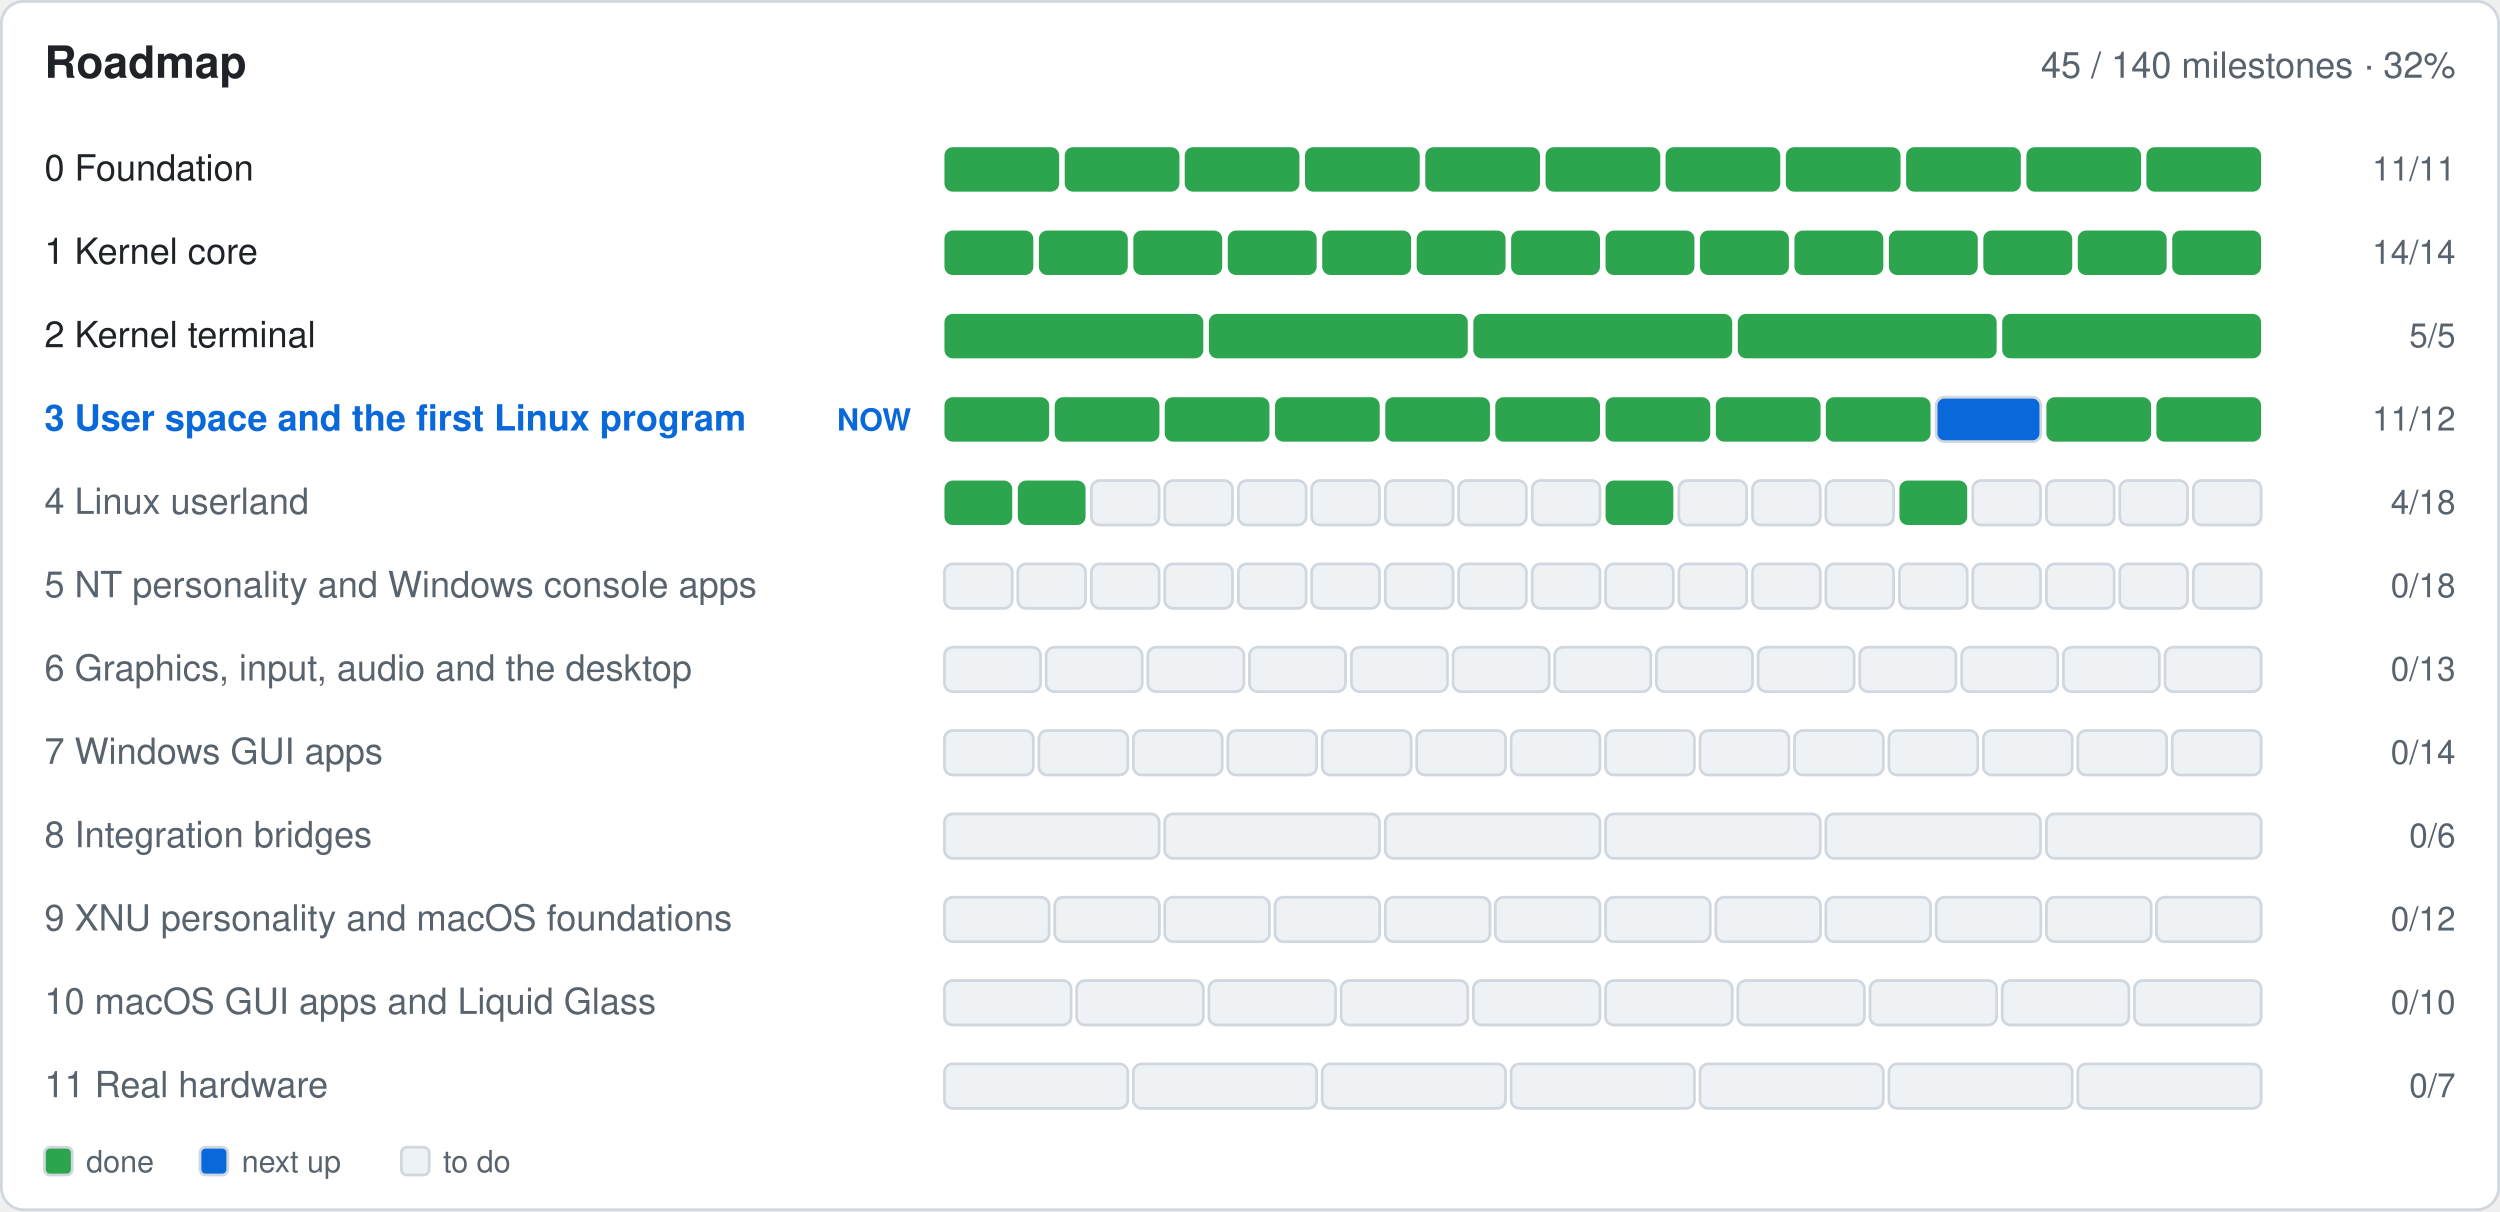
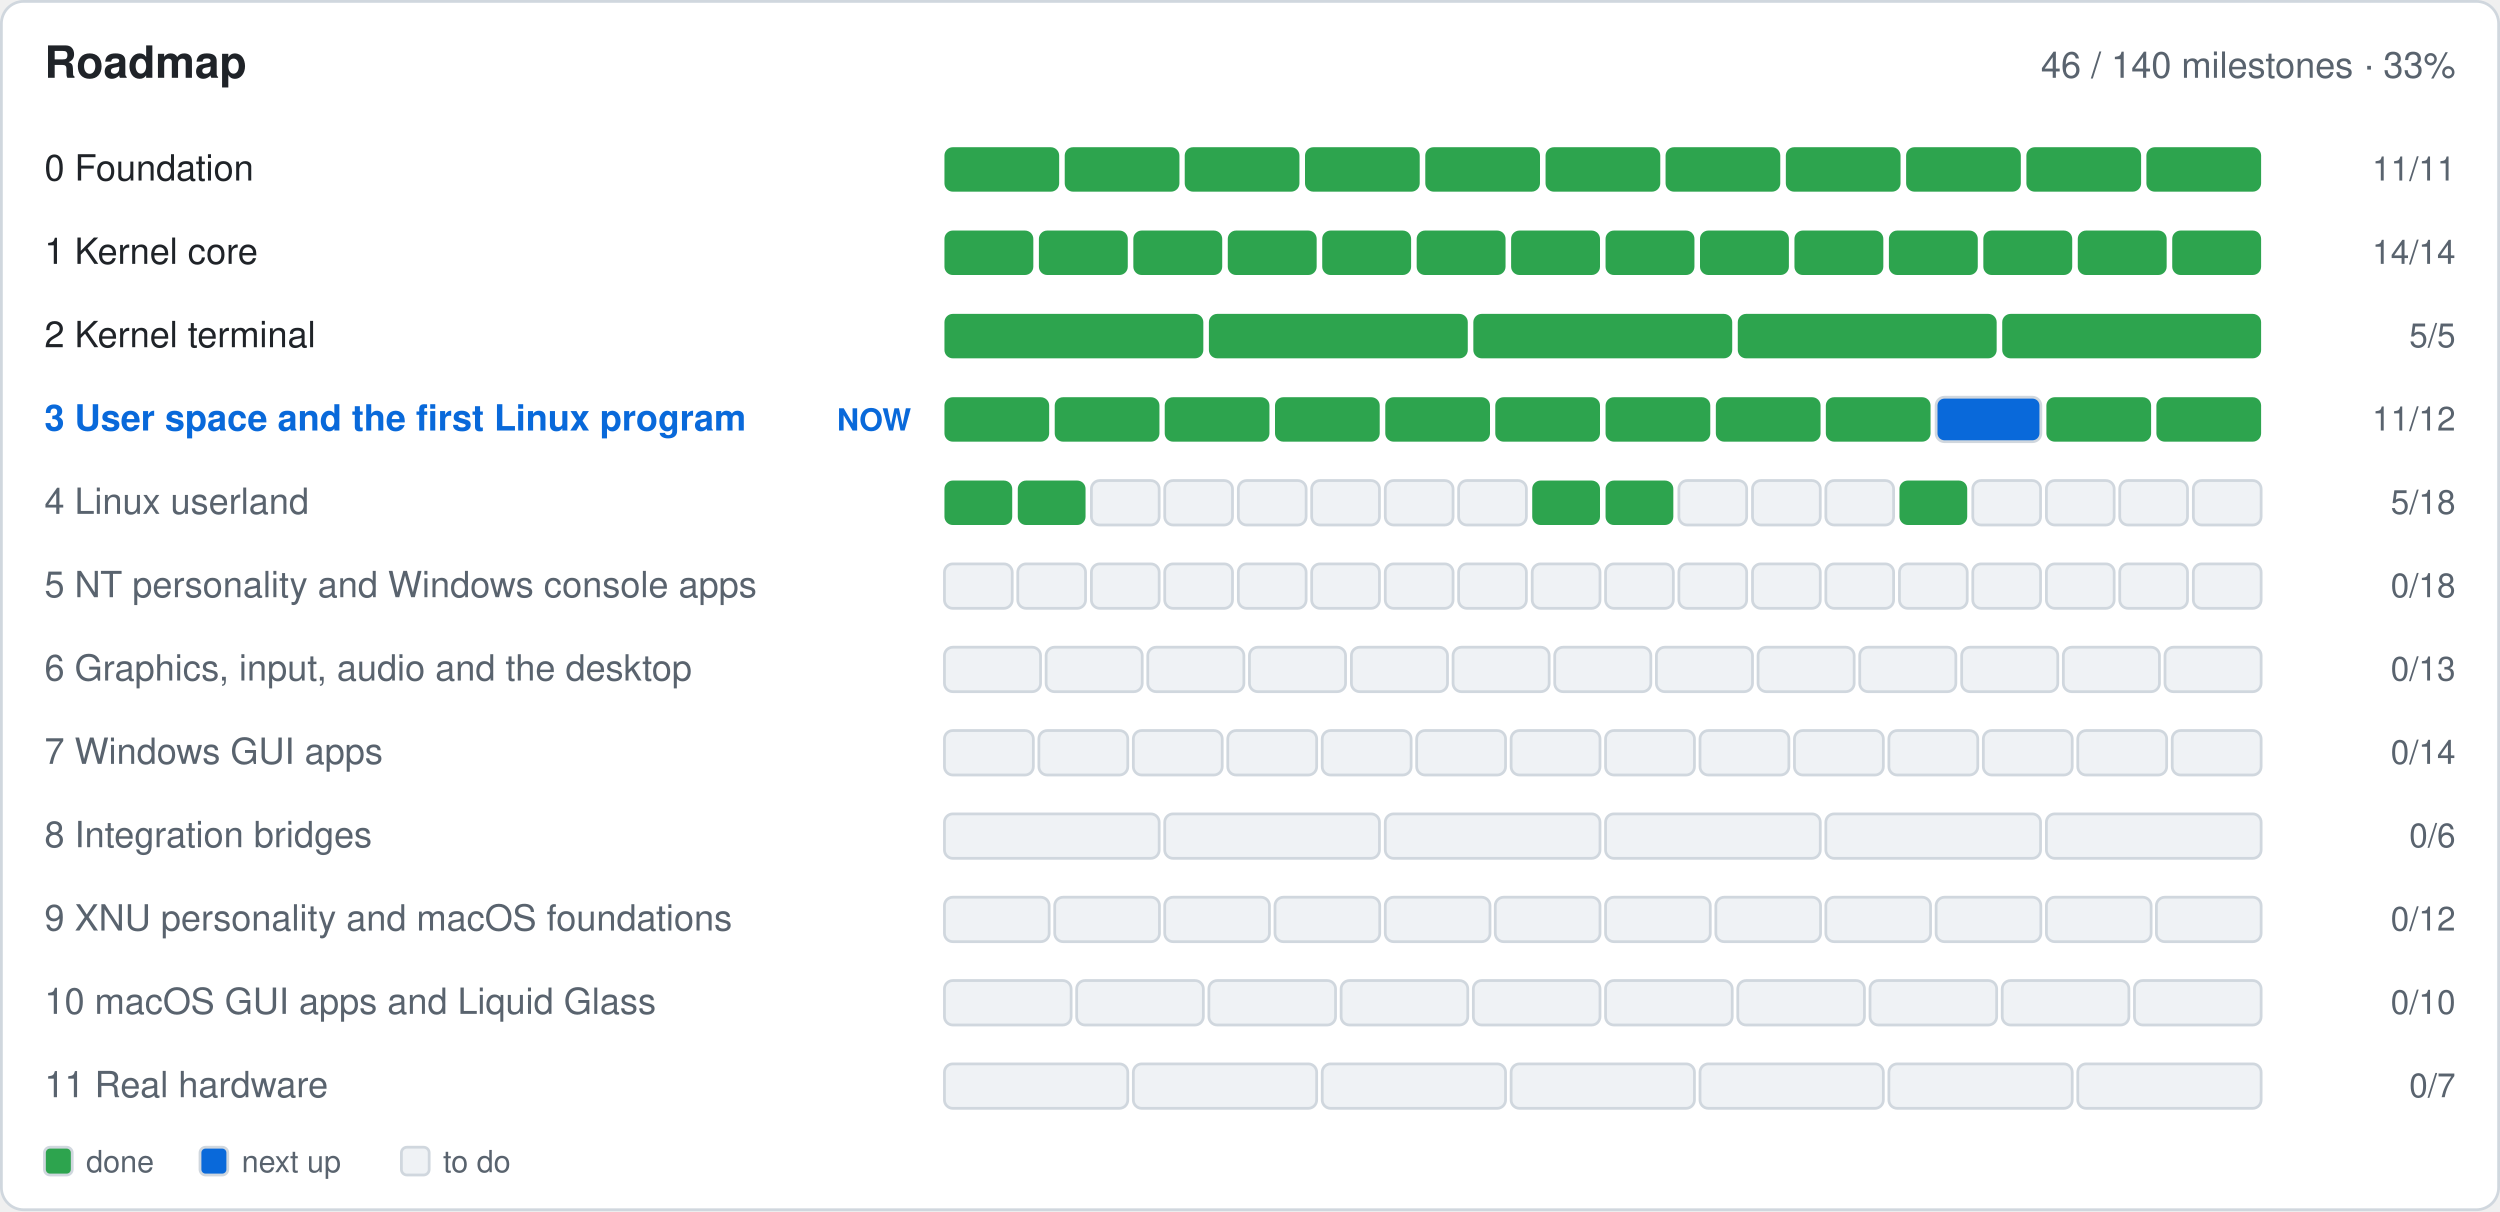
- <svg xmlns="http://www.w3.org/2000/svg" width="900" height="436" viewBox="0 0 900 436" role="img" aria-label="Roadmap: 45 of 140 milestones done">
+ <svg xmlns="http://www.w3.org/2000/svg" width="900" height="436" viewBox="0 0 900 436" role="img" aria-label="Roadmap: 46 of 140 milestones done">
  <rect x="0.5" y="0.5" width="899.0" height="435.0" fill="#ffffff" rx="8" stroke="#d0d7de" />
  <text x="16.0" y="28.0" font-family="-apple-system,BlinkMacSystemFont,'Segoe UI',Helvetica,Arial,sans-serif" font-size="16" font-weight="600" fill="#1f2328" text-anchor="start">Roadmap</text>
-   <text x="884.0" y="28.0" font-family="-apple-system,BlinkMacSystemFont,'Segoe UI',Helvetica,Arial,sans-serif" font-size="13" font-weight="400" fill="#59636e" text-anchor="end">45 / 140 milestones · 32%</text>
+   <text x="884.0" y="28.0" font-family="-apple-system,BlinkMacSystemFont,'Segoe UI',Helvetica,Arial,sans-serif" font-size="13" font-weight="400" fill="#59636e" text-anchor="end">46 / 140 milestones · 33%</text>
  <text x="16.0" y="65.0" font-family="-apple-system,BlinkMacSystemFont,'Segoe UI',Helvetica,Arial,sans-serif" font-size="13" font-weight="400" fill="#1f2328" text-anchor="start"> 0  Foundation</text>
  <g>
    <rect x="340.0" y="53.0" width="41.3" height="16.0" fill="#2da44e" rx="3" />
  </g>
  <g>
    <rect x="383.3" y="53.0" width="41.3" height="16.0" fill="#2da44e" rx="3" />
  </g>
  <g>
    <rect x="426.5" y="53.0" width="41.3" height="16.0" fill="#2da44e" rx="3" />
  </g>
  <g>
    <rect x="469.8" y="53.0" width="41.3" height="16.0" fill="#2da44e" rx="3" />
  </g>
  <g>
    <rect x="513.1" y="53.0" width="41.3" height="16.0" fill="#2da44e" rx="3" />
  </g>
  <g>
    <rect x="556.4" y="53.0" width="41.3" height="16.0" fill="#2da44e" rx="3" />
  </g>
  <g>
    <rect x="599.6" y="53.0" width="41.3" height="16.0" fill="#2da44e" rx="3" />
  </g>
  <g>
    <rect x="642.9" y="53.0" width="41.3" height="16.0" fill="#2da44e" rx="3" />
  </g>
  <g>
    <rect x="686.2" y="53.0" width="41.3" height="16.0" fill="#2da44e" rx="3" />
  </g>
  <g>
    <rect x="729.5" y="53.0" width="41.3" height="16.0" fill="#2da44e" rx="3" />
  </g>
  <g>
    <rect x="772.7" y="53.0" width="41.3" height="16.0" fill="#2da44e" rx="3" />
  </g>
  <text x="884.0" y="65.0" font-family="-apple-system,BlinkMacSystemFont,'Segoe UI',Helvetica,Arial,sans-serif" font-size="12" font-weight="400" fill="#59636e" text-anchor="end">11/11</text>
  <text x="16.0" y="95.0" font-family="-apple-system,BlinkMacSystemFont,'Segoe UI',Helvetica,Arial,sans-serif" font-size="13" font-weight="400" fill="#1f2328" text-anchor="start"> 1  Kernel core</text>
  <g>
    <rect x="340.0" y="83.0" width="32.0" height="16.0" fill="#2da44e" rx="3" />
  </g>
  <g>
    <rect x="374.0" y="83.0" width="32.0" height="16.0" fill="#2da44e" rx="3" />
  </g>
  <g>
    <rect x="408.0" y="83.0" width="32.0" height="16.0" fill="#2da44e" rx="3" />
  </g>
  <g>
    <rect x="442.0" y="83.0" width="32.0" height="16.0" fill="#2da44e" rx="3" />
  </g>
  <g>
    <rect x="476.0" y="83.0" width="32.0" height="16.0" fill="#2da44e" rx="3" />
  </g>
  <g>
    <rect x="510.0" y="83.0" width="32.0" height="16.0" fill="#2da44e" rx="3" />
  </g>
  <g>
    <rect x="544.0" y="83.0" width="32.0" height="16.0" fill="#2da44e" rx="3" />
  </g>
  <g>
    <rect x="578.0" y="83.0" width="32.0" height="16.0" fill="#2da44e" rx="3" />
  </g>
  <g>
    <rect x="612.0" y="83.0" width="32.0" height="16.0" fill="#2da44e" rx="3" />
  </g>
  <g>
    <rect x="646.0" y="83.0" width="32.0" height="16.0" fill="#2da44e" rx="3" />
  </g>
  <g>
    <rect x="680.0" y="83.0" width="32.0" height="16.0" fill="#2da44e" rx="3" />
  </g>
  <g>
    <rect x="714.0" y="83.0" width="32.0" height="16.0" fill="#2da44e" rx="3" />
  </g>
  <g>
    <rect x="748.0" y="83.0" width="32.0" height="16.0" fill="#2da44e" rx="3" />
  </g>
  <g>
    <rect x="782.0" y="83.0" width="32.0" height="16.0" fill="#2da44e" rx="3" />
  </g>
  <text x="884.0" y="95.0" font-family="-apple-system,BlinkMacSystemFont,'Segoe UI',Helvetica,Arial,sans-serif" font-size="12" font-weight="400" fill="#59636e" text-anchor="end">14/14</text>
  <text x="16.0" y="125.0" font-family="-apple-system,BlinkMacSystemFont,'Segoe UI',Helvetica,Arial,sans-serif" font-size="13" font-weight="400" fill="#1f2328" text-anchor="start"> 2  Kernel terminal</text>
  <g>
    <rect x="340.0" y="113.0" width="93.2" height="16.0" fill="#2da44e" rx="3" />
  </g>
  <g>
    <rect x="435.2" y="113.0" width="93.2" height="16.0" fill="#2da44e" rx="3" />
  </g>
  <g>
    <rect x="530.4" y="113.0" width="93.2" height="16.0" fill="#2da44e" rx="3" />
  </g>
  <g>
    <rect x="625.6" y="113.0" width="93.2" height="16.0" fill="#2da44e" rx="3" />
  </g>
  <g>
    <rect x="720.8" y="113.0" width="93.2" height="16.0" fill="#2da44e" rx="3" />
  </g>
  <text x="884.0" y="125.0" font-family="-apple-system,BlinkMacSystemFont,'Segoe UI',Helvetica,Arial,sans-serif" font-size="12" font-weight="400" fill="#59636e" text-anchor="end">5/5</text>
  <text x="16.0" y="155.0" font-family="-apple-system,BlinkMacSystemFont,'Segoe UI',Helvetica,Arial,sans-serif" font-size="13" font-weight="600" fill="#0969da" text-anchor="start"> 3  User space and the first Linux program</text>
  <text x="328.0" y="155.0" font-family="-apple-system,BlinkMacSystemFont,'Segoe UI',Helvetica,Arial,sans-serif" font-size="11" font-weight="600" fill="#0969da" text-anchor="end">NOW</text>
  <g>
    <rect x="340.0" y="143.0" width="37.7" height="16.0" fill="#2da44e" rx="3" />
  </g>
  <g>
    <rect x="379.7" y="143.0" width="37.7" height="16.0" fill="#2da44e" rx="3" />
  </g>
  <g>
    <rect x="419.3" y="143.0" width="37.7" height="16.0" fill="#2da44e" rx="3" />
  </g>
  <g>
    <rect x="459.0" y="143.0" width="37.7" height="16.0" fill="#2da44e" rx="3" />
  </g>
  <g>
    <rect x="498.7" y="143.0" width="37.7" height="16.0" fill="#2da44e" rx="3" />
  </g>
  <g>
    <rect x="538.3" y="143.0" width="37.7" height="16.0" fill="#2da44e" rx="3" />
  </g>
  <g>
    <rect x="578.0" y="143.0" width="37.7" height="16.0" fill="#2da44e" rx="3" />
  </g>
  <g>
    <rect x="617.7" y="143.0" width="37.7" height="16.0" fill="#2da44e" rx="3" />
  </g>
  <g>
    <rect x="657.3" y="143.0" width="37.7" height="16.0" fill="#2da44e" rx="3" />
  </g>
  <g>
    <rect x="697.0" y="143.0" width="37.7" height="16.0" fill="#0969da" rx="3" stroke="#d0d7de" />
  </g>
  <g>
    <rect x="736.7" y="143.0" width="37.7" height="16.0" fill="#2da44e" rx="3" />
  </g>
  <g>
    <rect x="776.3" y="143.0" width="37.7" height="16.0" fill="#2da44e" rx="3" />
  </g>
  <text x="884.0" y="155.0" font-family="-apple-system,BlinkMacSystemFont,'Segoe UI',Helvetica,Arial,sans-serif" font-size="12" font-weight="400" fill="#59636e" text-anchor="end">11/12</text>
  <text x="16.0" y="185.0" font-family="-apple-system,BlinkMacSystemFont,'Segoe UI',Helvetica,Arial,sans-serif" font-size="13" font-weight="400" fill="#59636e" text-anchor="start"> 4  Linux userland</text>
  <g>
    <rect x="340.0" y="173.0" width="24.4" height="16.0" fill="#2da44e" rx="3" />
  </g>
  <g>
    <rect x="366.4" y="173.0" width="24.4" height="16.0" fill="#2da44e" rx="3" />
  </g>
  <g>
    <rect x="392.9" y="173.0" width="24.4" height="16.0" fill="#eff2f5" rx="3" stroke="#d0d7de" />
  </g>
  <g>
    <rect x="419.3" y="173.0" width="24.4" height="16.0" fill="#eff2f5" rx="3" stroke="#d0d7de" />
  </g>
  <g>
    <rect x="445.8" y="173.0" width="24.4" height="16.0" fill="#eff2f5" rx="3" stroke="#d0d7de" />
  </g>
  <g>
    <rect x="472.2" y="173.0" width="24.4" height="16.0" fill="#eff2f5" rx="3" stroke="#d0d7de" />
  </g>
  <g>
    <rect x="498.7" y="173.0" width="24.4" height="16.0" fill="#eff2f5" rx="3" stroke="#d0d7de" />
  </g>
  <g>
    <rect x="525.1" y="173.0" width="24.4" height="16.0" fill="#eff2f5" rx="3" stroke="#d0d7de" />
  </g>
  <g>
-     <rect x="551.6" y="173.0" width="24.4" height="16.0" fill="#eff2f5" rx="3" stroke="#d0d7de" />
+     <rect x="551.6" y="173.0" width="24.4" height="16.0" fill="#2da44e" rx="3" />
  </g>
  <g>
    <rect x="578.0" y="173.0" width="24.4" height="16.0" fill="#2da44e" rx="3" />
  </g>
  <g>
    <rect x="604.4" y="173.0" width="24.4" height="16.0" fill="#eff2f5" rx="3" stroke="#d0d7de" />
  </g>
  <g>
    <rect x="630.9" y="173.0" width="24.4" height="16.0" fill="#eff2f5" rx="3" stroke="#d0d7de" />
  </g>
  <g>
    <rect x="657.3" y="173.0" width="24.4" height="16.0" fill="#eff2f5" rx="3" stroke="#d0d7de" />
  </g>
  <g>
    <rect x="683.8" y="173.0" width="24.4" height="16.0" fill="#2da44e" rx="3" />
  </g>
  <g>
    <rect x="710.2" y="173.0" width="24.4" height="16.0" fill="#eff2f5" rx="3" stroke="#d0d7de" />
  </g>
  <g>
    <rect x="736.7" y="173.0" width="24.4" height="16.0" fill="#eff2f5" rx="3" stroke="#d0d7de" />
  </g>
  <g>
    <rect x="763.1" y="173.0" width="24.4" height="16.0" fill="#eff2f5" rx="3" stroke="#d0d7de" />
  </g>
  <g>
    <rect x="789.6" y="173.0" width="24.4" height="16.0" fill="#eff2f5" rx="3" stroke="#d0d7de" />
  </g>
-   <text x="884.0" y="185.0" font-family="-apple-system,BlinkMacSystemFont,'Segoe UI',Helvetica,Arial,sans-serif" font-size="12" font-weight="400" fill="#59636e" text-anchor="end">4/18</text>
+   <text x="884.0" y="185.0" font-family="-apple-system,BlinkMacSystemFont,'Segoe UI',Helvetica,Arial,sans-serif" font-size="12" font-weight="400" fill="#59636e" text-anchor="end">5/18</text>
  <text x="16.0" y="215.0" font-family="-apple-system,BlinkMacSystemFont,'Segoe UI',Helvetica,Arial,sans-serif" font-size="13" font-weight="400" fill="#59636e" text-anchor="start"> 5  NT personality and Windows console apps</text>
  <g>
    <rect x="340.0" y="203.0" width="24.4" height="16.0" fill="#eff2f5" rx="3" stroke="#d0d7de" />
  </g>
  <g>
    <rect x="366.4" y="203.0" width="24.4" height="16.0" fill="#eff2f5" rx="3" stroke="#d0d7de" />
  </g>
  <g>
    <rect x="392.9" y="203.0" width="24.4" height="16.0" fill="#eff2f5" rx="3" stroke="#d0d7de" />
  </g>
  <g>
    <rect x="419.3" y="203.0" width="24.4" height="16.0" fill="#eff2f5" rx="3" stroke="#d0d7de" />
  </g>
  <g>
    <rect x="445.8" y="203.0" width="24.4" height="16.0" fill="#eff2f5" rx="3" stroke="#d0d7de" />
  </g>
  <g>
    <rect x="472.2" y="203.0" width="24.4" height="16.0" fill="#eff2f5" rx="3" stroke="#d0d7de" />
  </g>
  <g>
    <rect x="498.7" y="203.0" width="24.4" height="16.0" fill="#eff2f5" rx="3" stroke="#d0d7de" />
  </g>
  <g>
    <rect x="525.1" y="203.0" width="24.4" height="16.0" fill="#eff2f5" rx="3" stroke="#d0d7de" />
  </g>
  <g>
    <rect x="551.6" y="203.0" width="24.4" height="16.0" fill="#eff2f5" rx="3" stroke="#d0d7de" />
  </g>
  <g>
    <rect x="578.0" y="203.0" width="24.4" height="16.0" fill="#eff2f5" rx="3" stroke="#d0d7de" />
  </g>
  <g>
    <rect x="604.4" y="203.0" width="24.4" height="16.0" fill="#eff2f5" rx="3" stroke="#d0d7de" />
  </g>
  <g>
    <rect x="630.9" y="203.0" width="24.4" height="16.0" fill="#eff2f5" rx="3" stroke="#d0d7de" />
  </g>
  <g>
    <rect x="657.3" y="203.0" width="24.4" height="16.0" fill="#eff2f5" rx="3" stroke="#d0d7de" />
  </g>
  <g>
    <rect x="683.8" y="203.0" width="24.4" height="16.0" fill="#eff2f5" rx="3" stroke="#d0d7de" />
  </g>
  <g>
    <rect x="710.2" y="203.0" width="24.4" height="16.0" fill="#eff2f5" rx="3" stroke="#d0d7de" />
  </g>
  <g>
    <rect x="736.7" y="203.0" width="24.4" height="16.0" fill="#eff2f5" rx="3" stroke="#d0d7de" />
  </g>
  <g>
    <rect x="763.1" y="203.0" width="24.4" height="16.0" fill="#eff2f5" rx="3" stroke="#d0d7de" />
  </g>
  <g>
    <rect x="789.6" y="203.0" width="24.4" height="16.0" fill="#eff2f5" rx="3" stroke="#d0d7de" />
  </g>
  <text x="884.0" y="215.0" font-family="-apple-system,BlinkMacSystemFont,'Segoe UI',Helvetica,Arial,sans-serif" font-size="12" font-weight="400" fill="#59636e" text-anchor="end">0/18</text>
  <text x="16.0" y="245.0" font-family="-apple-system,BlinkMacSystemFont,'Segoe UI',Helvetica,Arial,sans-serif" font-size="13" font-weight="400" fill="#59636e" text-anchor="start"> 6  Graphics, input, audio and the desktop</text>
  <g>
    <rect x="340.0" y="233.0" width="34.6" height="16.0" fill="#eff2f5" rx="3" stroke="#d0d7de" />
  </g>
  <g>
    <rect x="376.6" y="233.0" width="34.6" height="16.0" fill="#eff2f5" rx="3" stroke="#d0d7de" />
  </g>
  <g>
    <rect x="413.2" y="233.0" width="34.6" height="16.0" fill="#eff2f5" rx="3" stroke="#d0d7de" />
  </g>
  <g>
    <rect x="449.8" y="233.0" width="34.6" height="16.0" fill="#eff2f5" rx="3" stroke="#d0d7de" />
  </g>
  <g>
    <rect x="486.5" y="233.0" width="34.6" height="16.0" fill="#eff2f5" rx="3" stroke="#d0d7de" />
  </g>
  <g>
    <rect x="523.1" y="233.0" width="34.6" height="16.0" fill="#eff2f5" rx="3" stroke="#d0d7de" />
  </g>
  <g>
    <rect x="559.7" y="233.0" width="34.6" height="16.0" fill="#eff2f5" rx="3" stroke="#d0d7de" />
  </g>
  <g>
    <rect x="596.3" y="233.0" width="34.6" height="16.0" fill="#eff2f5" rx="3" stroke="#d0d7de" />
  </g>
  <g>
    <rect x="632.9" y="233.0" width="34.6" height="16.0" fill="#eff2f5" rx="3" stroke="#d0d7de" />
  </g>
  <g>
    <rect x="669.5" y="233.0" width="34.6" height="16.0" fill="#eff2f5" rx="3" stroke="#d0d7de" />
  </g>
  <g>
    <rect x="706.2" y="233.0" width="34.6" height="16.0" fill="#eff2f5" rx="3" stroke="#d0d7de" />
  </g>
  <g>
    <rect x="742.8" y="233.0" width="34.6" height="16.0" fill="#eff2f5" rx="3" stroke="#d0d7de" />
  </g>
  <g>
    <rect x="779.4" y="233.0" width="34.6" height="16.0" fill="#eff2f5" rx="3" stroke="#d0d7de" />
  </g>
  <text x="884.0" y="245.0" font-family="-apple-system,BlinkMacSystemFont,'Segoe UI',Helvetica,Arial,sans-serif" font-size="12" font-weight="400" fill="#59636e" text-anchor="end">0/13</text>
  <text x="16.0" y="275.0" font-family="-apple-system,BlinkMacSystemFont,'Segoe UI',Helvetica,Arial,sans-serif" font-size="13" font-weight="400" fill="#59636e" text-anchor="start"> 7  Windows GUI apps</text>
  <g>
    <rect x="340.0" y="263.0" width="32.0" height="16.0" fill="#eff2f5" rx="3" stroke="#d0d7de" />
  </g>
  <g>
    <rect x="374.0" y="263.0" width="32.0" height="16.0" fill="#eff2f5" rx="3" stroke="#d0d7de" />
  </g>
  <g>
    <rect x="408.0" y="263.0" width="32.0" height="16.0" fill="#eff2f5" rx="3" stroke="#d0d7de" />
  </g>
  <g>
    <rect x="442.0" y="263.0" width="32.0" height="16.0" fill="#eff2f5" rx="3" stroke="#d0d7de" />
  </g>
  <g>
    <rect x="476.0" y="263.0" width="32.0" height="16.0" fill="#eff2f5" rx="3" stroke="#d0d7de" />
  </g>
  <g>
    <rect x="510.0" y="263.0" width="32.0" height="16.0" fill="#eff2f5" rx="3" stroke="#d0d7de" />
  </g>
  <g>
    <rect x="544.0" y="263.0" width="32.0" height="16.0" fill="#eff2f5" rx="3" stroke="#d0d7de" />
  </g>
  <g>
    <rect x="578.0" y="263.0" width="32.0" height="16.0" fill="#eff2f5" rx="3" stroke="#d0d7de" />
  </g>
  <g>
    <rect x="612.0" y="263.0" width="32.0" height="16.0" fill="#eff2f5" rx="3" stroke="#d0d7de" />
  </g>
  <g>
    <rect x="646.0" y="263.0" width="32.0" height="16.0" fill="#eff2f5" rx="3" stroke="#d0d7de" />
  </g>
  <g>
    <rect x="680.0" y="263.0" width="32.0" height="16.0" fill="#eff2f5" rx="3" stroke="#d0d7de" />
  </g>
  <g>
    <rect x="714.0" y="263.0" width="32.0" height="16.0" fill="#eff2f5" rx="3" stroke="#d0d7de" />
  </g>
  <g>
    <rect x="748.0" y="263.0" width="32.0" height="16.0" fill="#eff2f5" rx="3" stroke="#d0d7de" />
  </g>
  <g>
    <rect x="782.0" y="263.0" width="32.0" height="16.0" fill="#eff2f5" rx="3" stroke="#d0d7de" />
  </g>
  <text x="884.0" y="275.0" font-family="-apple-system,BlinkMacSystemFont,'Segoe UI',Helvetica,Arial,sans-serif" font-size="12" font-weight="400" fill="#59636e" text-anchor="end">0/14</text>
  <text x="16.0" y="305.0" font-family="-apple-system,BlinkMacSystemFont,'Segoe UI',Helvetica,Arial,sans-serif" font-size="13" font-weight="400" fill="#59636e" text-anchor="start"> 8  Integration bridges</text>
  <g>
    <rect x="340.0" y="293.0" width="77.3" height="16.0" fill="#eff2f5" rx="3" stroke="#d0d7de" />
  </g>
  <g>
    <rect x="419.3" y="293.0" width="77.3" height="16.0" fill="#eff2f5" rx="3" stroke="#d0d7de" />
  </g>
  <g>
    <rect x="498.7" y="293.0" width="77.3" height="16.0" fill="#eff2f5" rx="3" stroke="#d0d7de" />
  </g>
  <g>
    <rect x="578.0" y="293.0" width="77.3" height="16.0" fill="#eff2f5" rx="3" stroke="#d0d7de" />
  </g>
  <g>
    <rect x="657.3" y="293.0" width="77.3" height="16.0" fill="#eff2f5" rx="3" stroke="#d0d7de" />
  </g>
  <g>
    <rect x="736.7" y="293.0" width="77.3" height="16.0" fill="#eff2f5" rx="3" stroke="#d0d7de" />
  </g>
  <text x="884.0" y="305.0" font-family="-apple-system,BlinkMacSystemFont,'Segoe UI',Helvetica,Arial,sans-serif" font-size="12" font-weight="400" fill="#59636e" text-anchor="end">0/6</text>
  <text x="16.0" y="335.0" font-family="-apple-system,BlinkMacSystemFont,'Segoe UI',Helvetica,Arial,sans-serif" font-size="13" font-weight="400" fill="#59636e" text-anchor="start"> 9  XNU personality and macOS foundations</text>
  <g>
    <rect x="340.0" y="323.0" width="37.7" height="16.0" fill="#eff2f5" rx="3" stroke="#d0d7de" />
  </g>
  <g>
    <rect x="379.7" y="323.0" width="37.7" height="16.0" fill="#eff2f5" rx="3" stroke="#d0d7de" />
  </g>
  <g>
    <rect x="419.3" y="323.0" width="37.7" height="16.0" fill="#eff2f5" rx="3" stroke="#d0d7de" />
  </g>
  <g>
    <rect x="459.0" y="323.0" width="37.7" height="16.0" fill="#eff2f5" rx="3" stroke="#d0d7de" />
  </g>
  <g>
    <rect x="498.7" y="323.0" width="37.7" height="16.0" fill="#eff2f5" rx="3" stroke="#d0d7de" />
  </g>
  <g>
    <rect x="538.3" y="323.0" width="37.7" height="16.0" fill="#eff2f5" rx="3" stroke="#d0d7de" />
  </g>
  <g>
    <rect x="578.0" y="323.0" width="37.7" height="16.0" fill="#eff2f5" rx="3" stroke="#d0d7de" />
  </g>
  <g>
    <rect x="617.7" y="323.0" width="37.7" height="16.0" fill="#eff2f5" rx="3" stroke="#d0d7de" />
  </g>
  <g>
    <rect x="657.3" y="323.0" width="37.7" height="16.0" fill="#eff2f5" rx="3" stroke="#d0d7de" />
  </g>
  <g>
    <rect x="697.0" y="323.0" width="37.7" height="16.0" fill="#eff2f5" rx="3" stroke="#d0d7de" />
  </g>
  <g>
    <rect x="736.7" y="323.0" width="37.7" height="16.0" fill="#eff2f5" rx="3" stroke="#d0d7de" />
  </g>
  <g>
    <rect x="776.3" y="323.0" width="37.7" height="16.0" fill="#eff2f5" rx="3" stroke="#d0d7de" />
  </g>
  <text x="884.0" y="335.0" font-family="-apple-system,BlinkMacSystemFont,'Segoe UI',Helvetica,Arial,sans-serif" font-size="12" font-weight="400" fill="#59636e" text-anchor="end">0/12</text>
  <text x="16.0" y="365.0" font-family="-apple-system,BlinkMacSystemFont,'Segoe UI',Helvetica,Arial,sans-serif" font-size="13" font-weight="400" fill="#59636e" text-anchor="start">10  macOS GUI apps and Liquid Glass</text>
  <g>
    <rect x="340.0" y="353.0" width="45.6" height="16.0" fill="#eff2f5" rx="3" stroke="#d0d7de" />
  </g>
  <g>
    <rect x="387.6" y="353.0" width="45.6" height="16.0" fill="#eff2f5" rx="3" stroke="#d0d7de" />
  </g>
  <g>
    <rect x="435.2" y="353.0" width="45.6" height="16.0" fill="#eff2f5" rx="3" stroke="#d0d7de" />
  </g>
  <g>
    <rect x="482.8" y="353.0" width="45.6" height="16.0" fill="#eff2f5" rx="3" stroke="#d0d7de" />
  </g>
  <g>
    <rect x="530.4" y="353.0" width="45.6" height="16.0" fill="#eff2f5" rx="3" stroke="#d0d7de" />
  </g>
  <g>
    <rect x="578.0" y="353.0" width="45.6" height="16.0" fill="#eff2f5" rx="3" stroke="#d0d7de" />
  </g>
  <g>
    <rect x="625.6" y="353.0" width="45.6" height="16.0" fill="#eff2f5" rx="3" stroke="#d0d7de" />
  </g>
  <g>
    <rect x="673.2" y="353.0" width="45.6" height="16.0" fill="#eff2f5" rx="3" stroke="#d0d7de" />
  </g>
  <g>
    <rect x="720.8" y="353.0" width="45.6" height="16.0" fill="#eff2f5" rx="3" stroke="#d0d7de" />
  </g>
  <g>
    <rect x="768.4" y="353.0" width="45.6" height="16.0" fill="#eff2f5" rx="3" stroke="#d0d7de" />
  </g>
  <text x="884.0" y="365.0" font-family="-apple-system,BlinkMacSystemFont,'Segoe UI',Helvetica,Arial,sans-serif" font-size="12" font-weight="400" fill="#59636e" text-anchor="end">0/10</text>
  <text x="16.0" y="395.0" font-family="-apple-system,BlinkMacSystemFont,'Segoe UI',Helvetica,Arial,sans-serif" font-size="13" font-weight="400" fill="#59636e" text-anchor="start">11  Real hardware</text>
  <g>
    <rect x="340.0" y="383.0" width="66.0" height="16.0" fill="#eff2f5" rx="3" stroke="#d0d7de" />
  </g>
  <g>
    <rect x="408.0" y="383.0" width="66.0" height="16.0" fill="#eff2f5" rx="3" stroke="#d0d7de" />
  </g>
  <g>
    <rect x="476.0" y="383.0" width="66.0" height="16.0" fill="#eff2f5" rx="3" stroke="#d0d7de" />
  </g>
  <g>
    <rect x="544.0" y="383.0" width="66.0" height="16.0" fill="#eff2f5" rx="3" stroke="#d0d7de" />
  </g>
  <g>
    <rect x="612.0" y="383.0" width="66.0" height="16.0" fill="#eff2f5" rx="3" stroke="#d0d7de" />
  </g>
  <g>
    <rect x="680.0" y="383.0" width="66.0" height="16.0" fill="#eff2f5" rx="3" stroke="#d0d7de" />
  </g>
  <g>
    <rect x="748.0" y="383.0" width="66.0" height="16.0" fill="#eff2f5" rx="3" stroke="#d0d7de" />
  </g>
  <text x="884.0" y="395.0" font-family="-apple-system,BlinkMacSystemFont,'Segoe UI',Helvetica,Arial,sans-serif" font-size="12" font-weight="400" fill="#59636e" text-anchor="end">0/7</text>
  <rect x="16.0" y="413.0" width="10.0" height="10.0" fill="#2da44e" rx="2" stroke="#d0d7de" />
  <text x="31.0" y="422.0" font-family="-apple-system,BlinkMacSystemFont,'Segoe UI',Helvetica,Arial,sans-serif" font-size="11" font-weight="400" fill="#59636e" text-anchor="start">done</text>
  <rect x="72.0" y="413.0" width="10.0" height="10.0" fill="#0969da" rx="2" stroke="#d0d7de" />
  <text x="87.0" y="422.0" font-family="-apple-system,BlinkMacSystemFont,'Segoe UI',Helvetica,Arial,sans-serif" font-size="11" font-weight="400" fill="#59636e" text-anchor="start">next up</text>
  <rect x="144.5" y="413.0" width="10.0" height="10.0" fill="#eff2f5" rx="2" stroke="#d0d7de" />
  <text x="159.5" y="422.0" font-family="-apple-system,BlinkMacSystemFont,'Segoe UI',Helvetica,Arial,sans-serif" font-size="11" font-weight="400" fill="#59636e" text-anchor="start">to do</text>
</svg>
